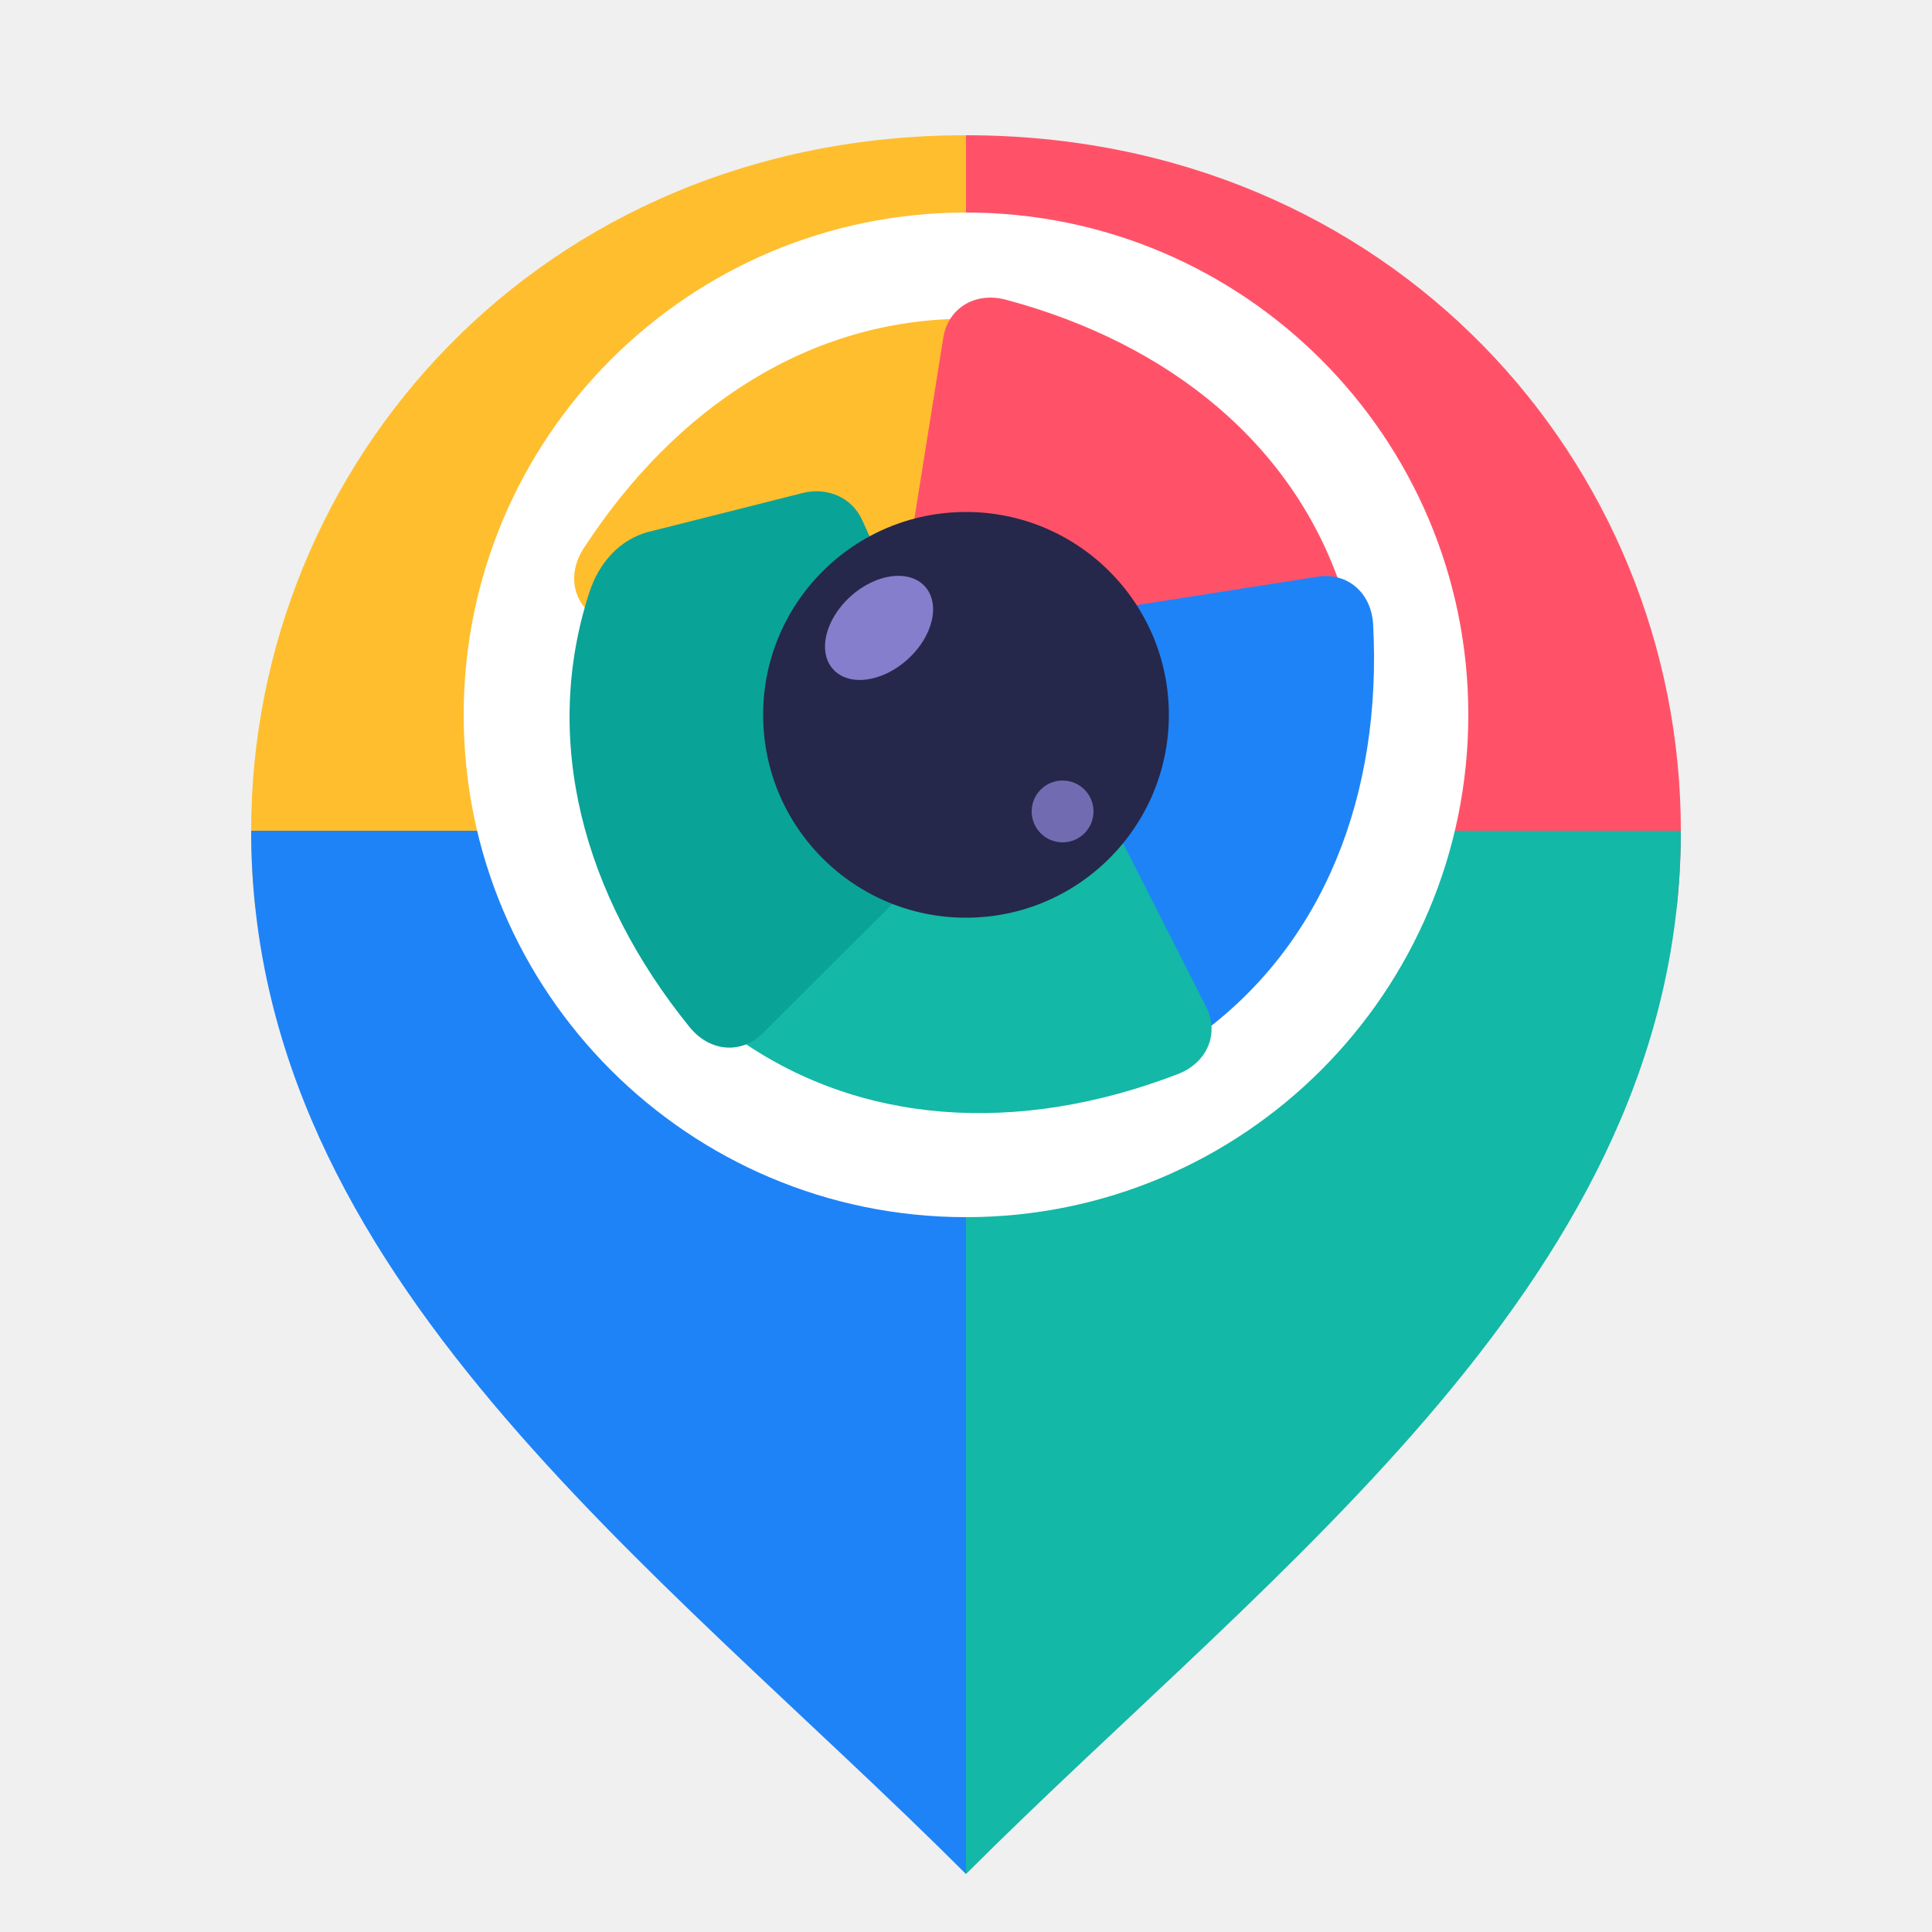
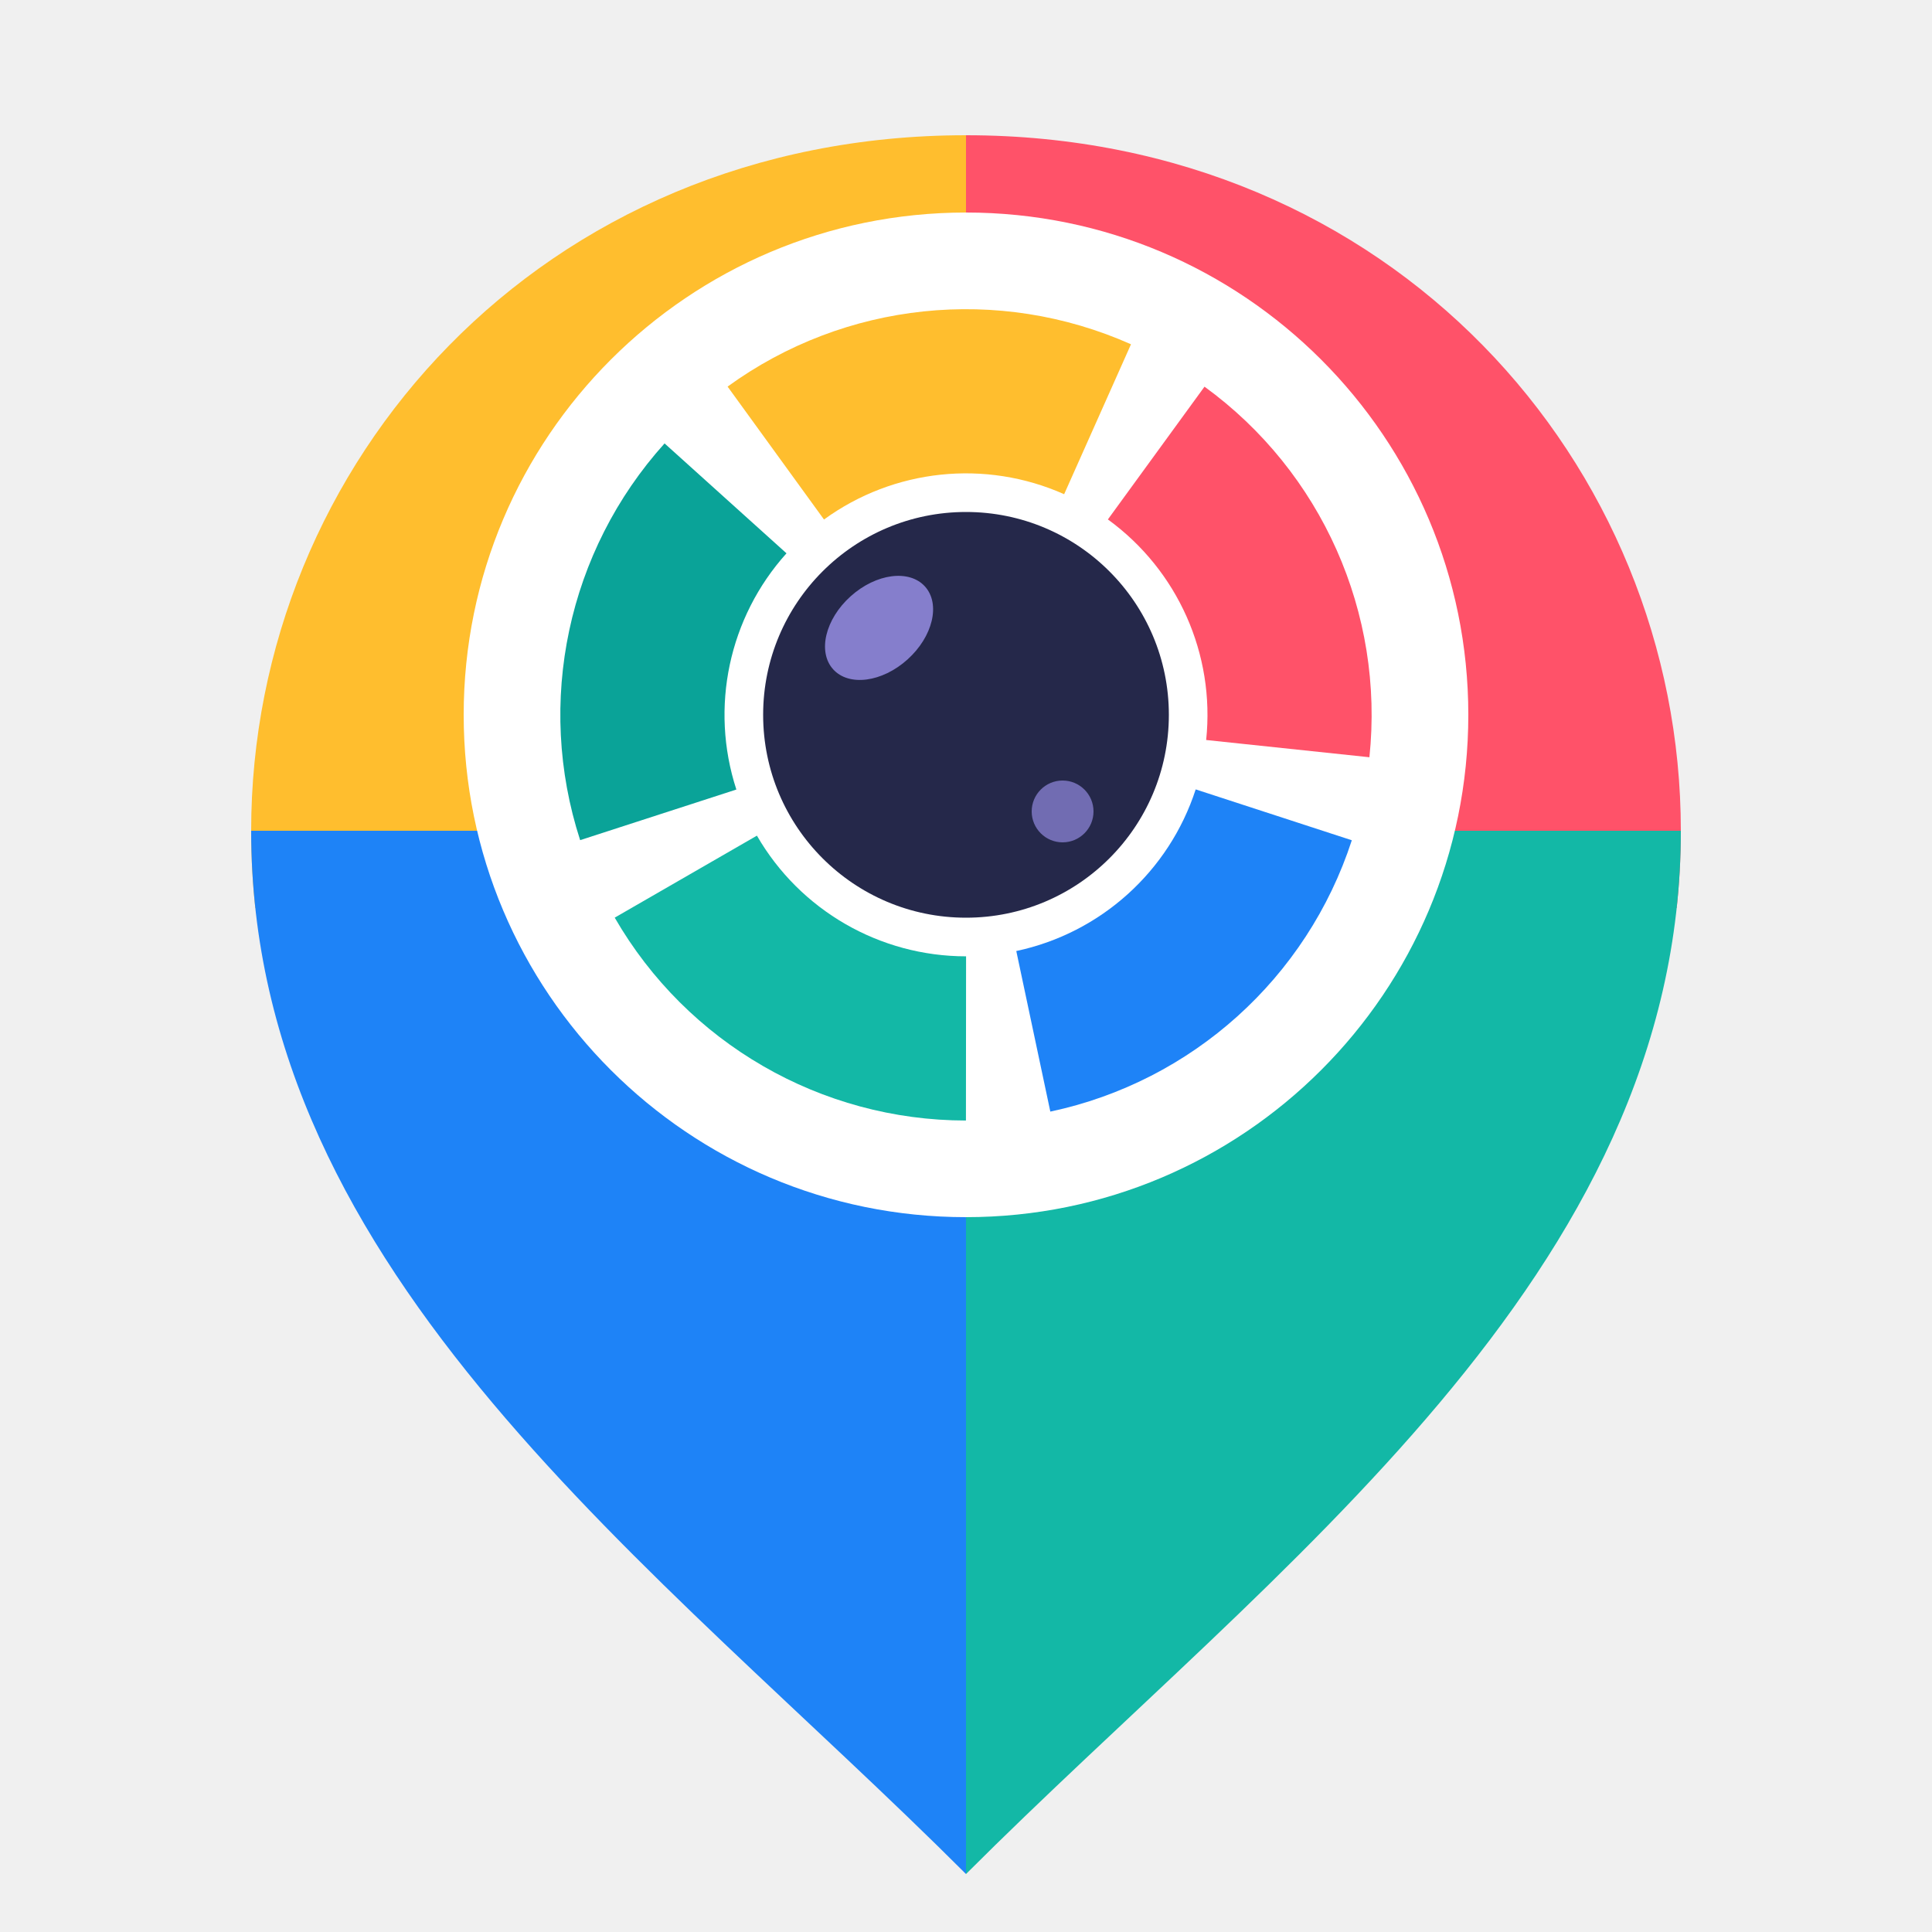
<svg xmlns="http://www.w3.org/2000/svg" width="512" height="512" viewBox="0 0 100 100">
  <defs>
    <clipPath id="pin">
      <path d="M50 7C28 7 13 24 13 43c0 23 21 38 37 54 16-16 37-31 37-54C87 24 72 7 50 7z" />
    </clipPath>
-     <path id="blade" d="M50 16.5       C42.0 16.5 35.0 21.0 30.2 28.4       C29.3 29.8 29.7 31.4 31.1 32.1       L44.4 38.9       C45.6 39.5 46.8 39.2 47.6 38.2       L57.9 28.8       C58.9 27.9 59.0 26.5 58.3 25.4       L53.9 18.4       C53.1 17.2 51.7 16.5 50 16.5z" />
+     <path id="blade" d="M37.66 20.01       A21 21 0 0 1 58.54 17.82       L55.08 25.58       A12.5 12.5 0 0 0 42.65 26.89       Z" />
  </defs>
  <g clip-path="url(#pin)">
    <rect x="13" y="7" width="37" height="40" fill="#FFBE2E" />
    <rect x="50" y="7" width="37" height="40" fill="#FF5269" />
    <rect x="13" y="43" width="37" height="54" fill="#1E83F7" />
    <rect x="50" y="43" width="37" height="54" fill="#13B8A6" />
  </g>
  <circle cx="50" cy="37" r="26" fill="#FFFFFF" />
  <use href="#blade" fill="#FFBE2E" />
  <use href="#blade" fill="#FF5269" transform="rotate(72 50 37)" />
  <use href="#blade" fill="#1E83F7" transform="rotate(144 50 37)" />
  <use href="#blade" fill="#13B8A6" transform="rotate(216 50 37)" />
  <use href="#blade" fill="#0AA398" transform="rotate(288 50 37)" />
  <circle cx="50" cy="37" r="10.5" fill="#25284A" />
  <ellipse cx="45.5" cy="32.5" rx="3.2" ry="2.2" transform="rotate(-42 45.5 32.5)" fill="#9A91E9" opacity=".82" />
  <circle cx="55" cy="42" r="1.6" fill="#9A91E9" opacity=".65" />
</svg>
